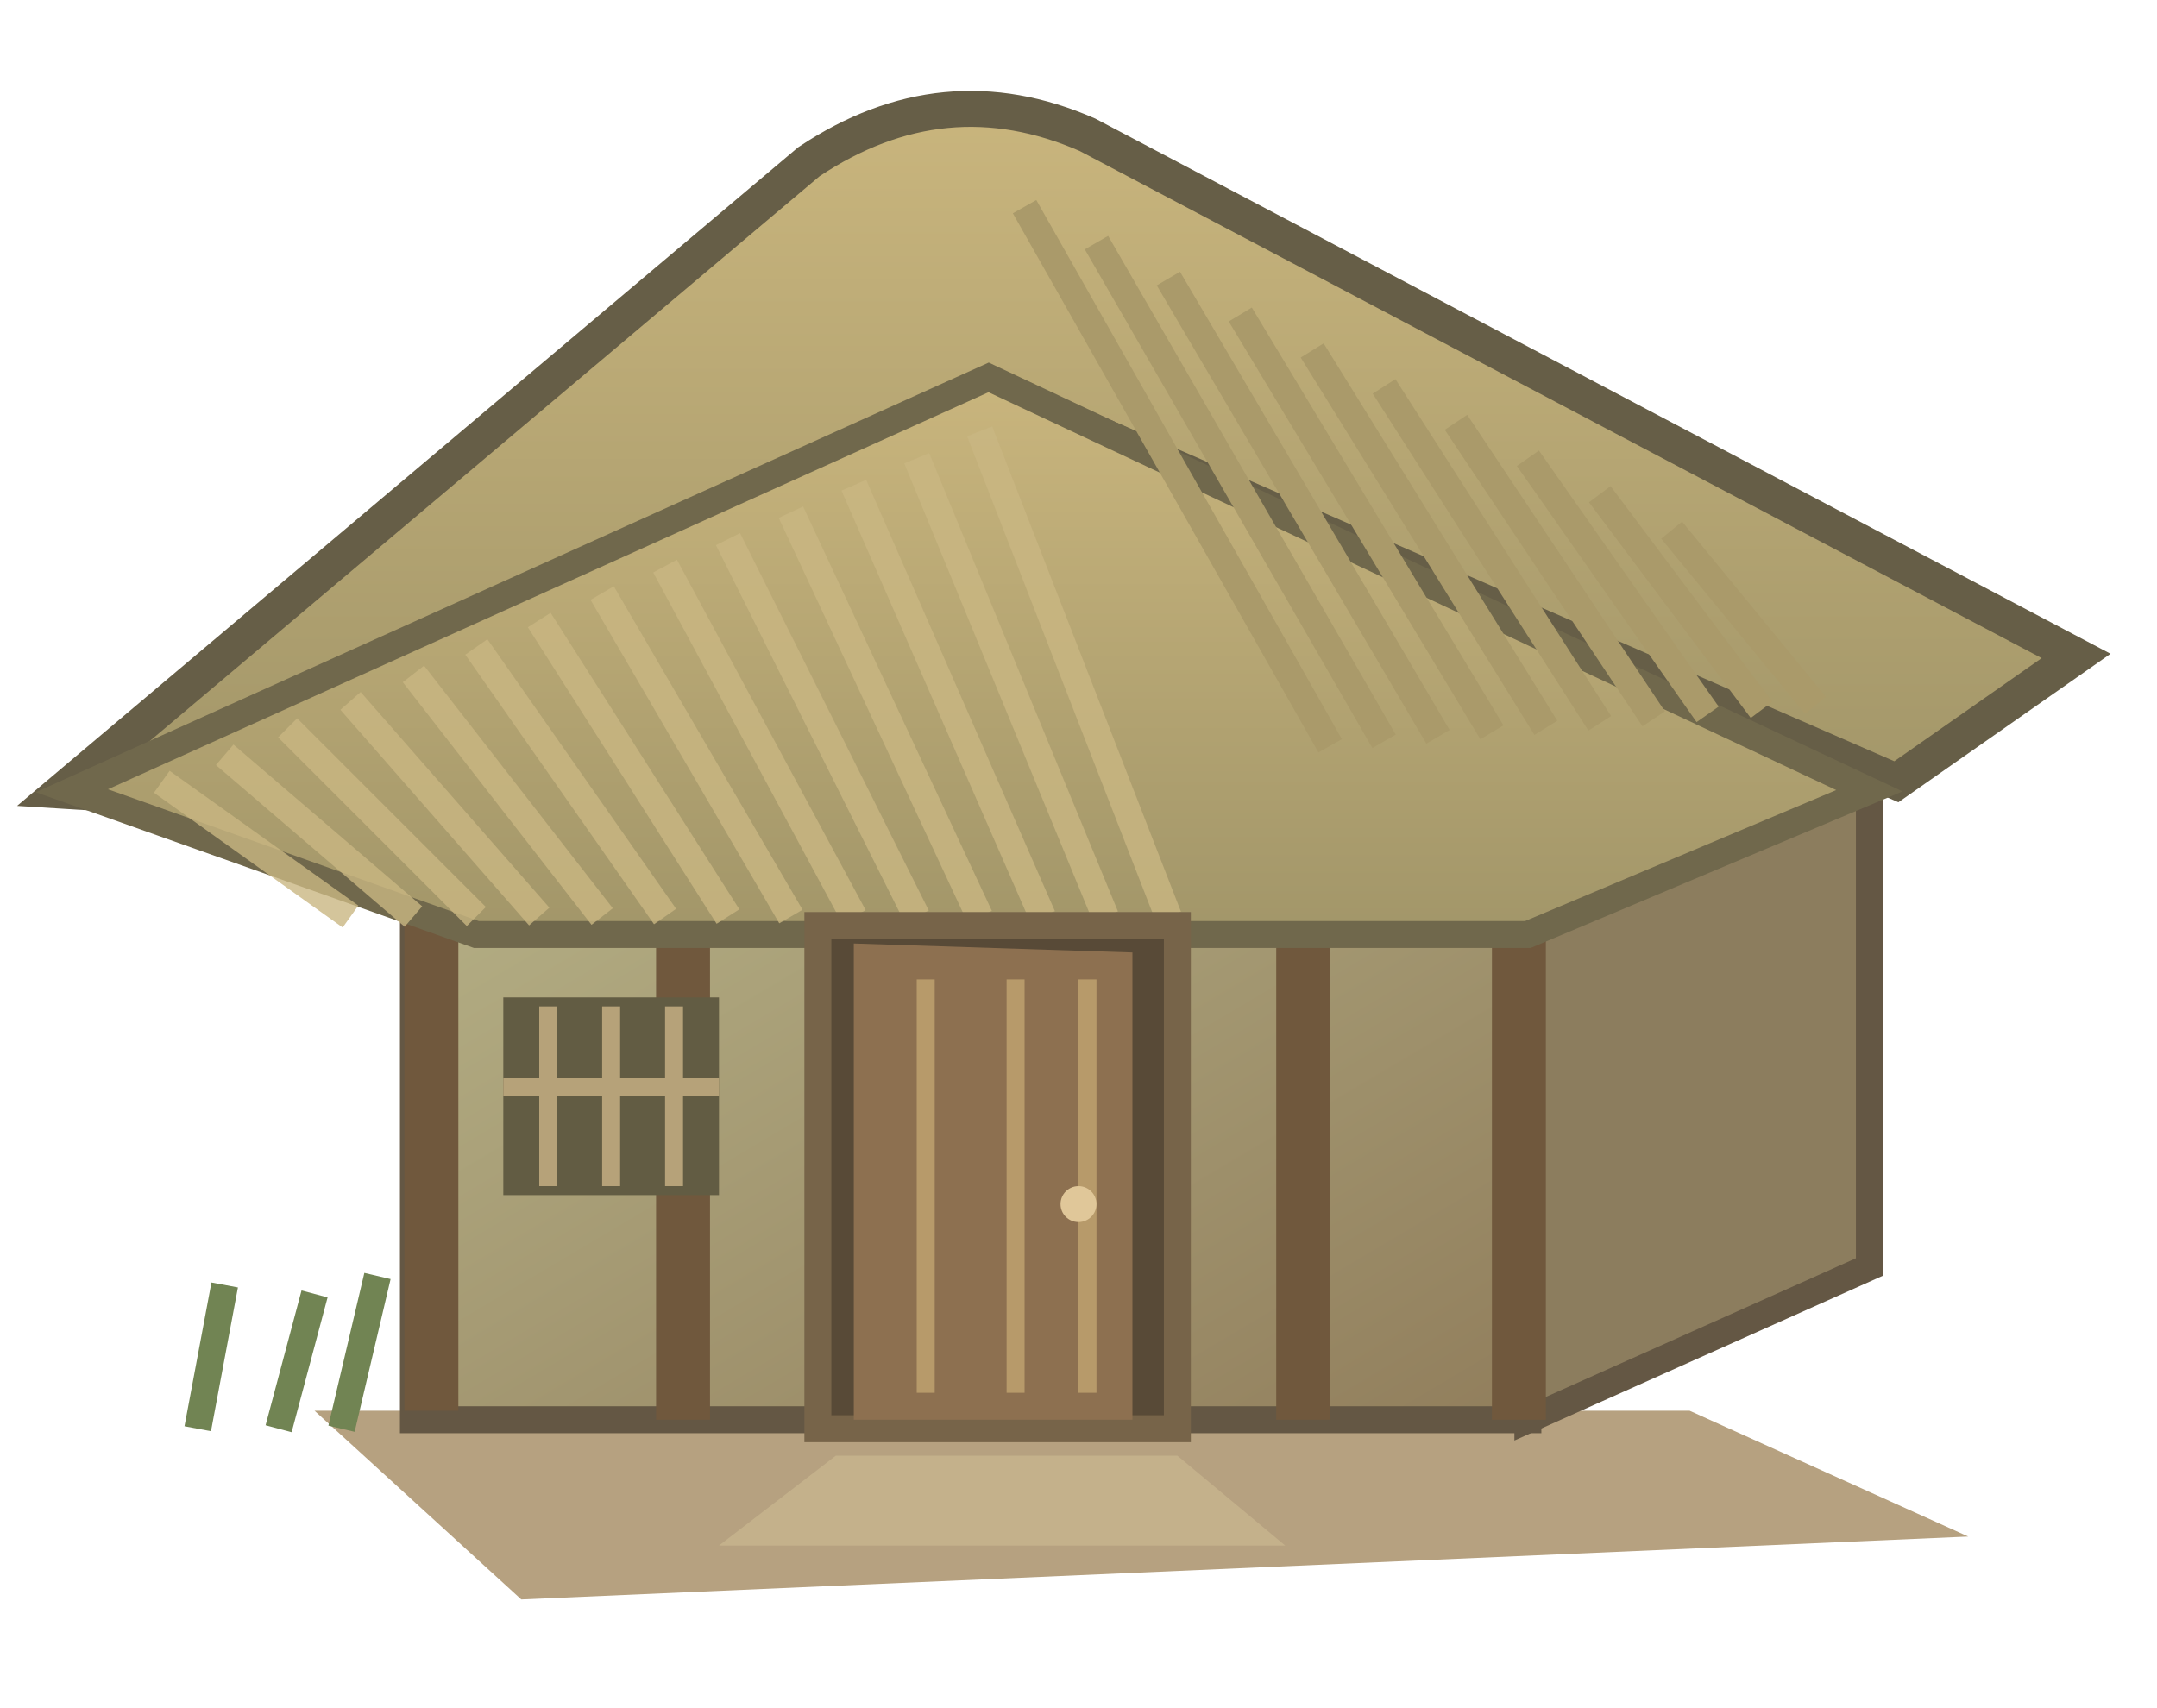
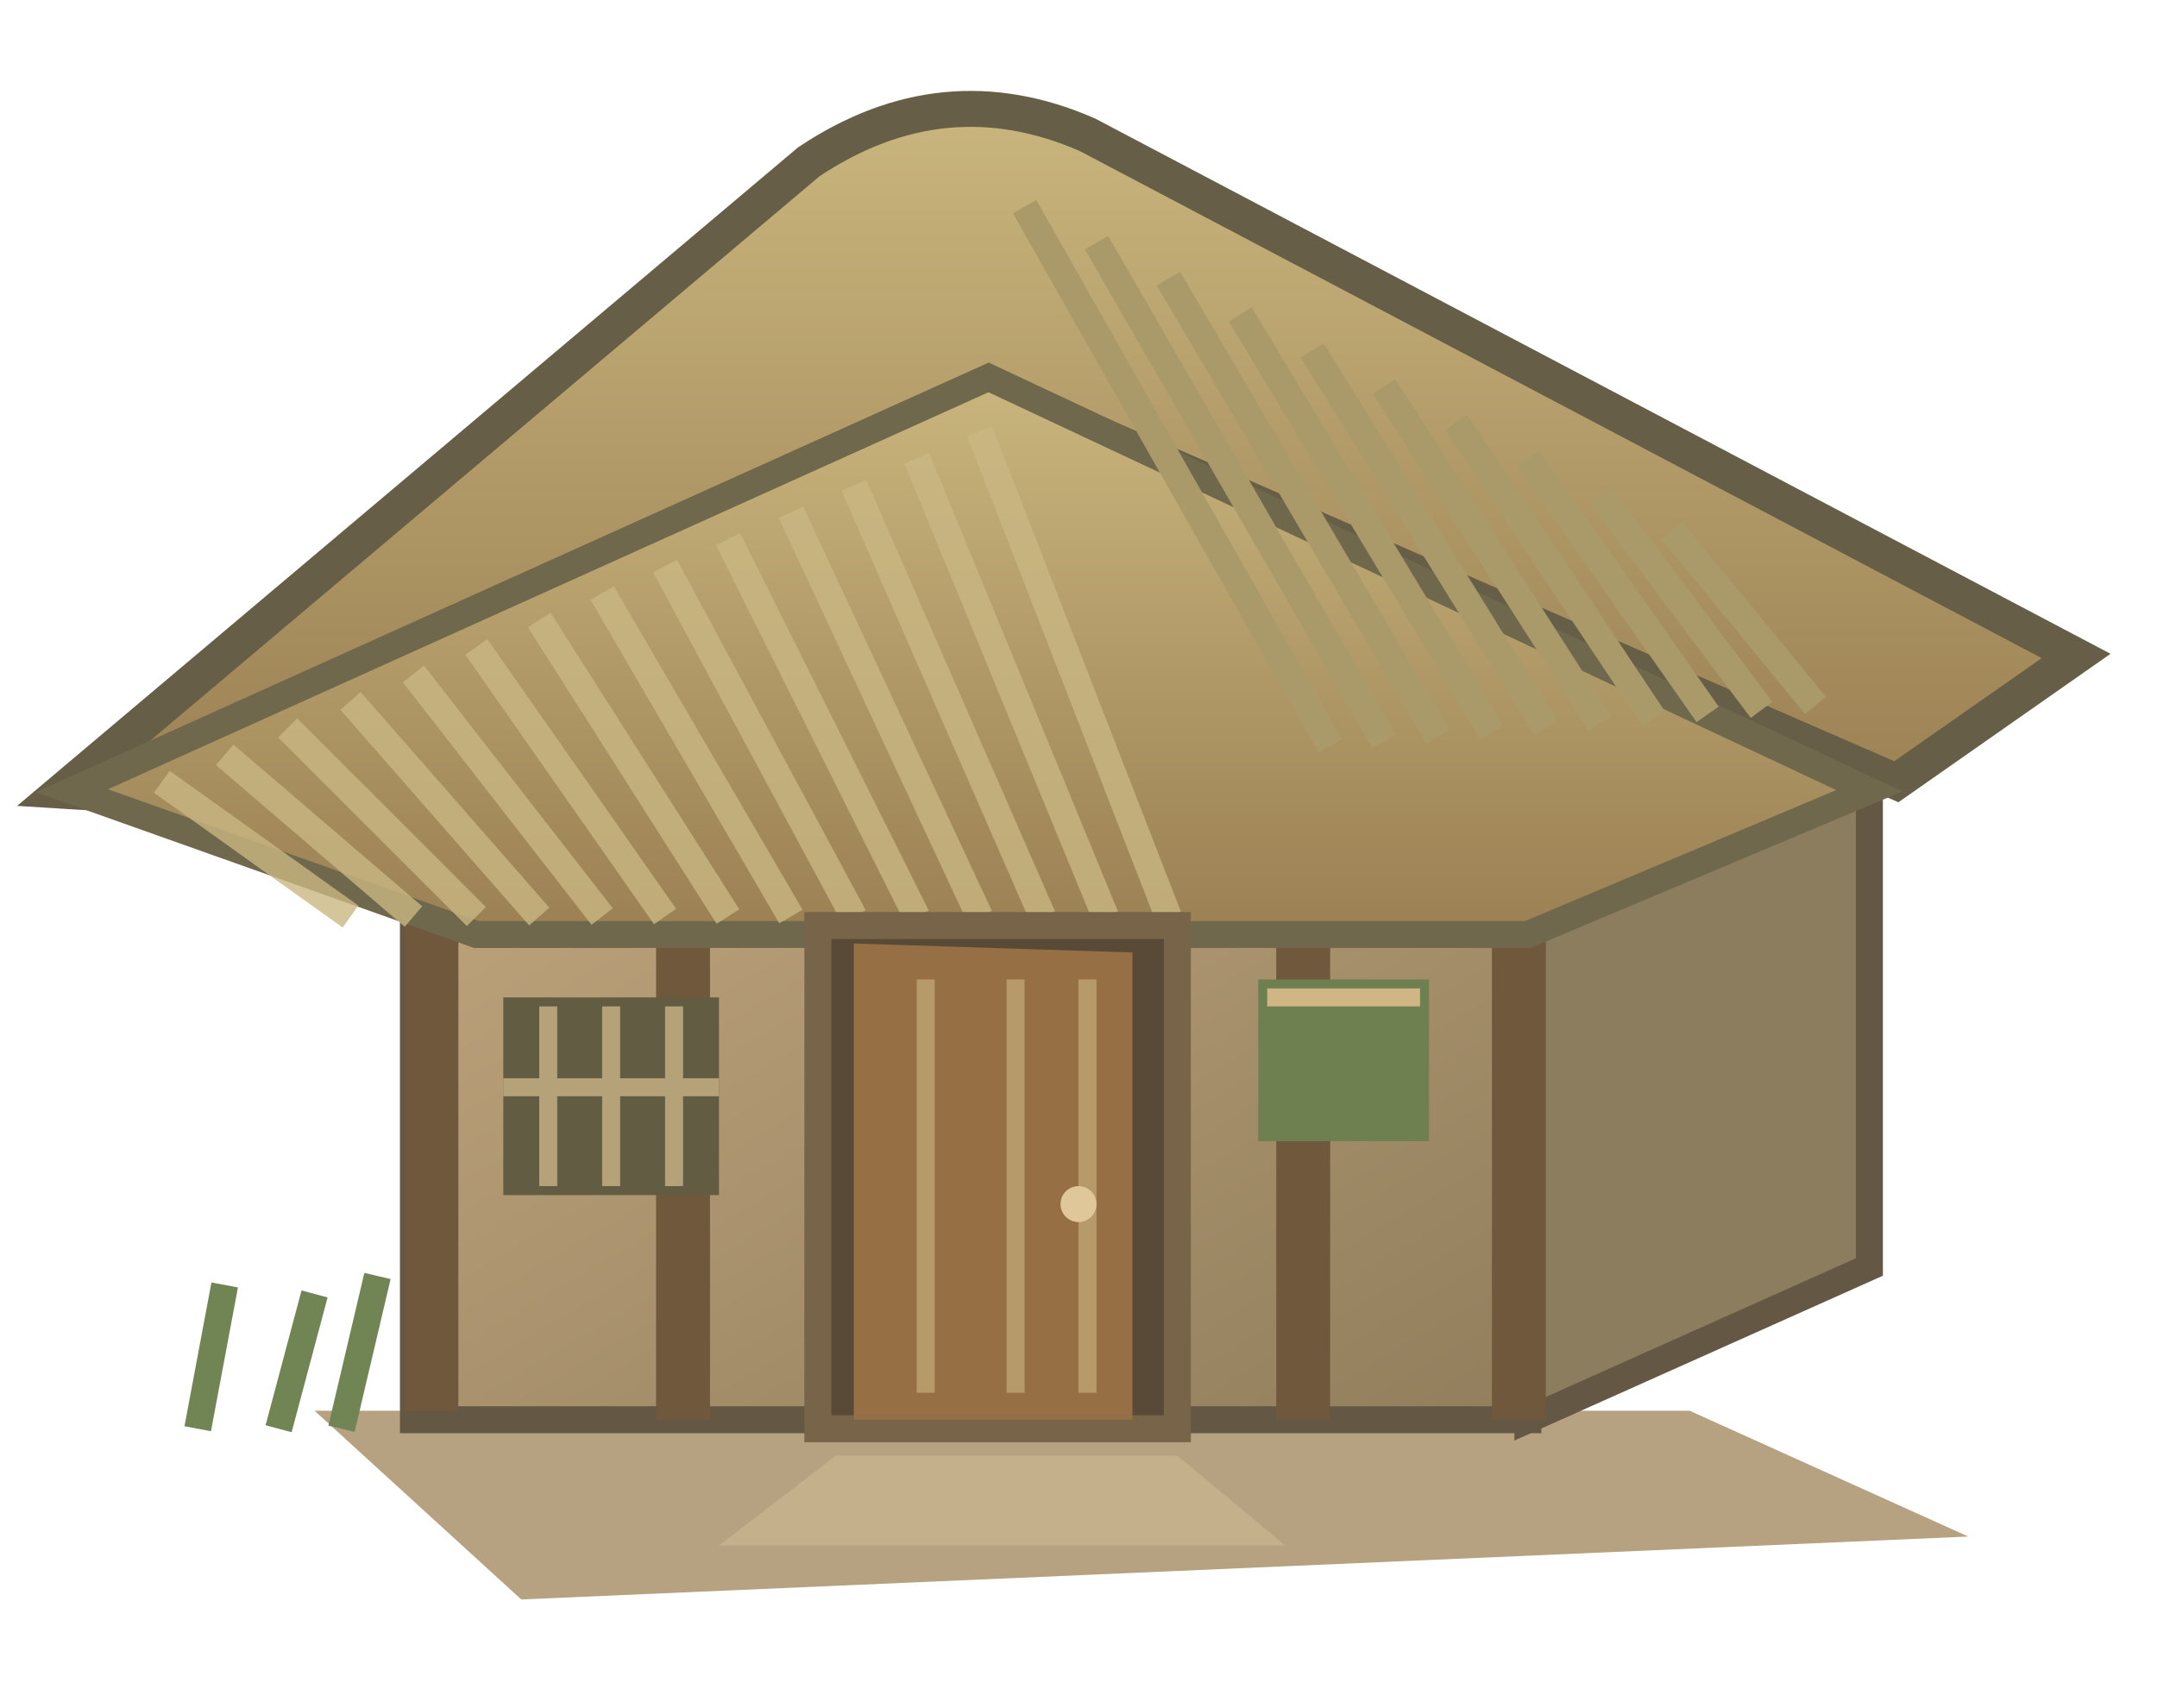
<svg xmlns="http://www.w3.org/2000/svg" width="240" height="190" viewBox="0 0 240 190">
  <defs>
    <linearGradient id="roof" x2="0" y2="1">
      <stop stop-color="#c9b57d" />
-       <stop offset="1" stop-color="#a29669" />
+       <stop offset="1" stop-color="#9b8053" />
    </linearGradient>
    <linearGradient id="wall" x2="1" y2="1">
-       <stop stop-color="#b7b388" />
+       <stop stop-color="#c1a67e" />
      <stop offset="1" stop-color="#917e5c" />
    </linearGradient>
  </defs>
  <path d="M35 157 L188 157 L219 171 L58 178Z" fill="#b6a180" />
  <path d="M46 85 L170 86 L170 158 L46 158Z" fill="url(#wall)" stroke="#645744" stroke-width="3" />
  <path d="M170 86 L208 71 L208 141 L170 158Z" fill="#8c7d5e" stroke="#645744" stroke-width="3" />
  <path d="M48 90 L48 157 M76 92 L76 158 M145 89 L145 158 M169 87 L169 158" stroke="#70583d" stroke-width="6" />
  <path d="M39 90 L7 88 L90 18 Q105 8 121 15 L231 73 L211 87 L110 43Z" fill="url(#roof)" stroke="#665e47" stroke-width="4" />
  <path d="M8 88 L110 42 L208 88 L170 104 L53 104Z" fill="url(#roof)" stroke="#70684c" stroke-width="3" />
  <path d="M18 87 L39 102" stroke="#c9b682" stroke-width="3" opacity=".8" />
  <path d="M25 84 L46 102" stroke="#c9b682" stroke-width="3" opacity=".8" />
  <path d="M32 81 L53 102" stroke="#c9b682" stroke-width="3" opacity=".8" />
  <path d="M39 78 L60 102" stroke="#c9b682" stroke-width="3" opacity=".8" />
  <path d="M46 75 L67 102" stroke="#c9b682" stroke-width="3" opacity=".8" />
  <path d="M53 72 L74 102" stroke="#c9b682" stroke-width="3" opacity=".8" />
  <path d="M60 69 L81 102" stroke="#c9b682" stroke-width="3" opacity=".8" />
  <path d="M67 66 L88 102" stroke="#c9b682" stroke-width="3" opacity=".8" />
  <path d="M74 63 L95 102" stroke="#c9b682" stroke-width="3" opacity=".8" />
  <path d="M81 60 L102 102" stroke="#c9b682" stroke-width="3" opacity=".8" />
  <path d="M88 57 L109 102" stroke="#c9b682" stroke-width="3" opacity=".8" />
  <path d="M95 54 L116 102" stroke="#c9b682" stroke-width="3" opacity=".8" />
  <path d="M102 51 L123 102" stroke="#c9b682" stroke-width="3" opacity=".8" />
  <path d="M109 48 L130 102" stroke="#c9b682" stroke-width="3" opacity=".8" />
  <path d="M114 23 L148 83" stroke="#aa9a6a" stroke-width="3" />
  <path d="M122 27 L154 82.5" stroke="#aa9a6a" stroke-width="3" />
  <path d="M130 31 L160 82" stroke="#aa9a6a" stroke-width="3" />
  <path d="M138 35 L166 81.5" stroke="#aa9a6a" stroke-width="3" />
  <path d="M146 39 L172 81" stroke="#aa9a6a" stroke-width="3" />
  <path d="M154 43 L178 80.5" stroke="#aa9a6a" stroke-width="3" />
  <path d="M162 47 L184 80" stroke="#aa9a6a" stroke-width="3" />
  <path d="M170 51 L190 79.5" stroke="#aa9a6a" stroke-width="3" />
  <path d="M178 55 L196 79" stroke="#aa9a6a" stroke-width="3" />
  <path d="M186 59 L202 78.5" stroke="#aa9a6a" stroke-width="3" />
  <path d="M91 103 L131 103 L131 159 L91 159Z" fill="#584a37" stroke="#776449" stroke-width="3" />
-   <path d="M95 105 L126 106 L126 158 L95 158Z" fill="#8d7050" />
+   <path d="M95 105 L126 106 L126 158 L95 158Z" fill="#967044" />
  <path d="M103 109 L103 155 M113 109 L113 155 M121 109 L121 155" stroke="#b79a6a" stroke-width="2" />
  <circle cx="120" cy="134" r="2" fill="#e0c799" />
  <rect x="56" y="111" width="24" height="22" fill="#625c43" />
  <path d="M61 112 L61 132 M68 112 L68 132 M75 112 L75 132 M56 121 L80 121" stroke="#b6a279" stroke-width="2" />
  <path d="M93 162 L131 162 L143 172 L80 172Z" fill="#c4b18b" />
+   <path d="M140 109 L159 109 L159 127 L140 127Z" fill="#6f8050" />
+   <path d="M141 111 L158 111" stroke="#d0b685" stroke-width="2" />
  <path d="M22 159 L25 143 M31 159 L35 144 M38 159 L42 142" stroke="#718453" stroke-width="3" />
</svg>
